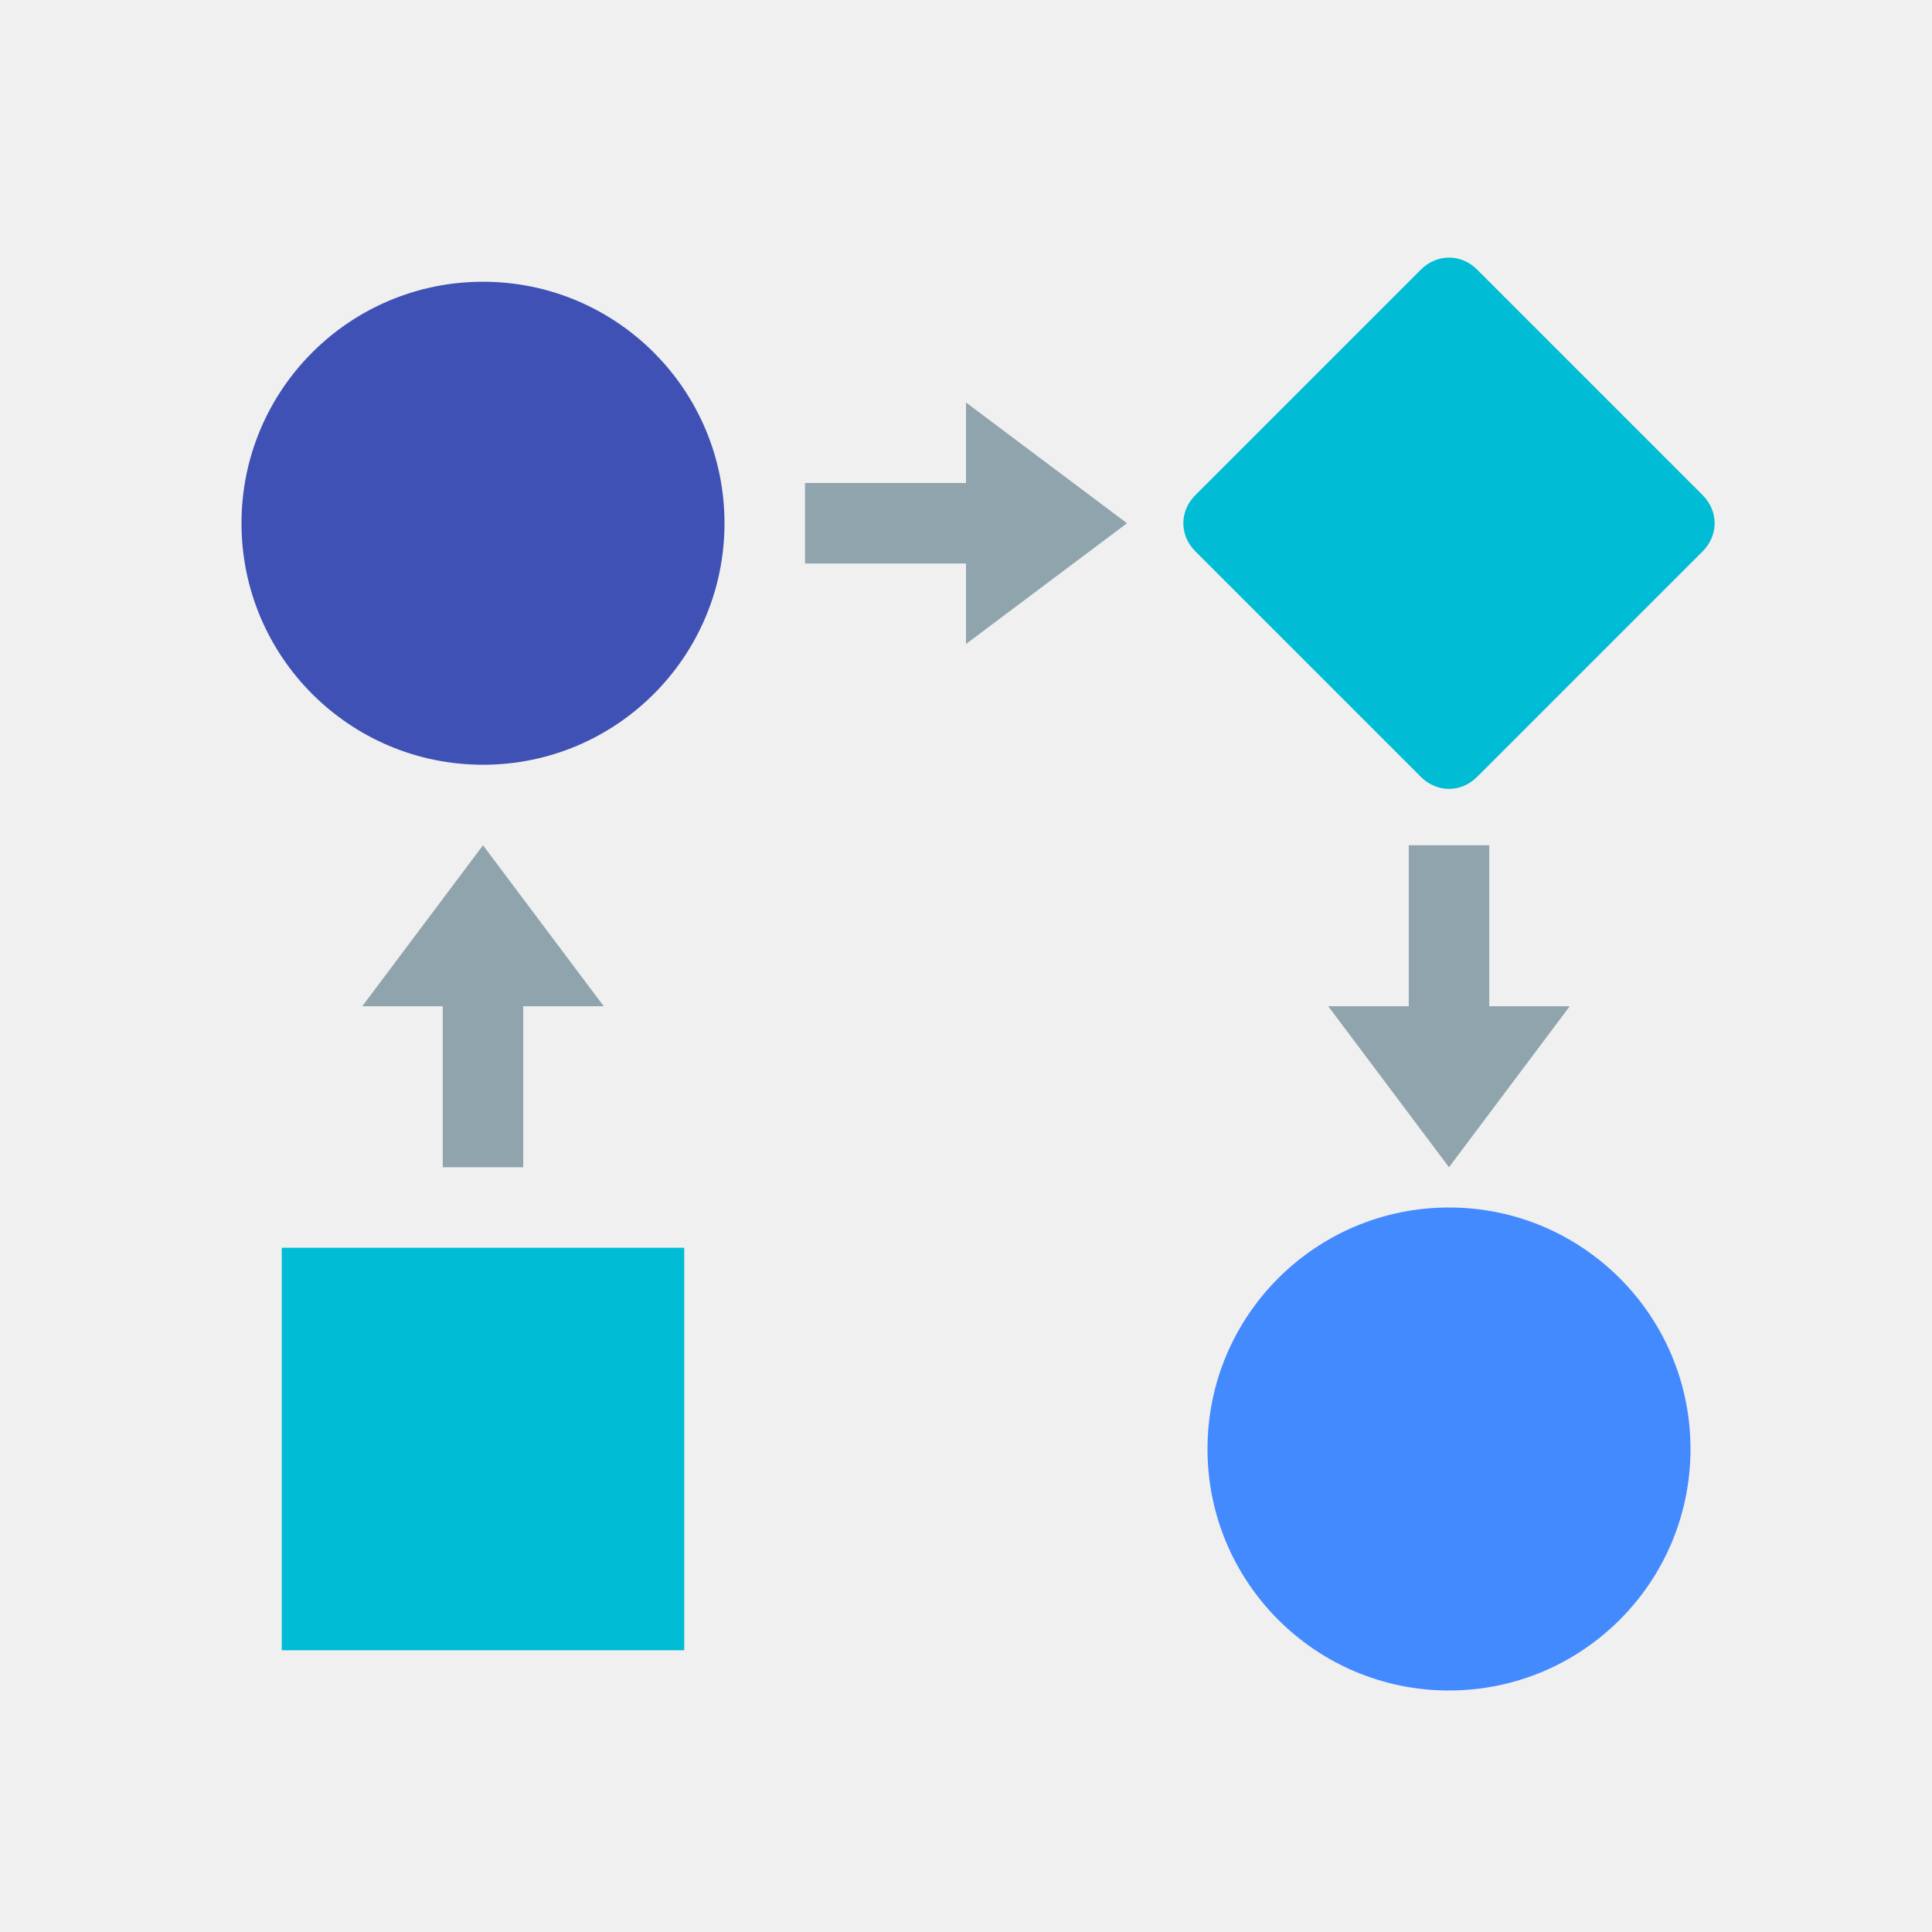
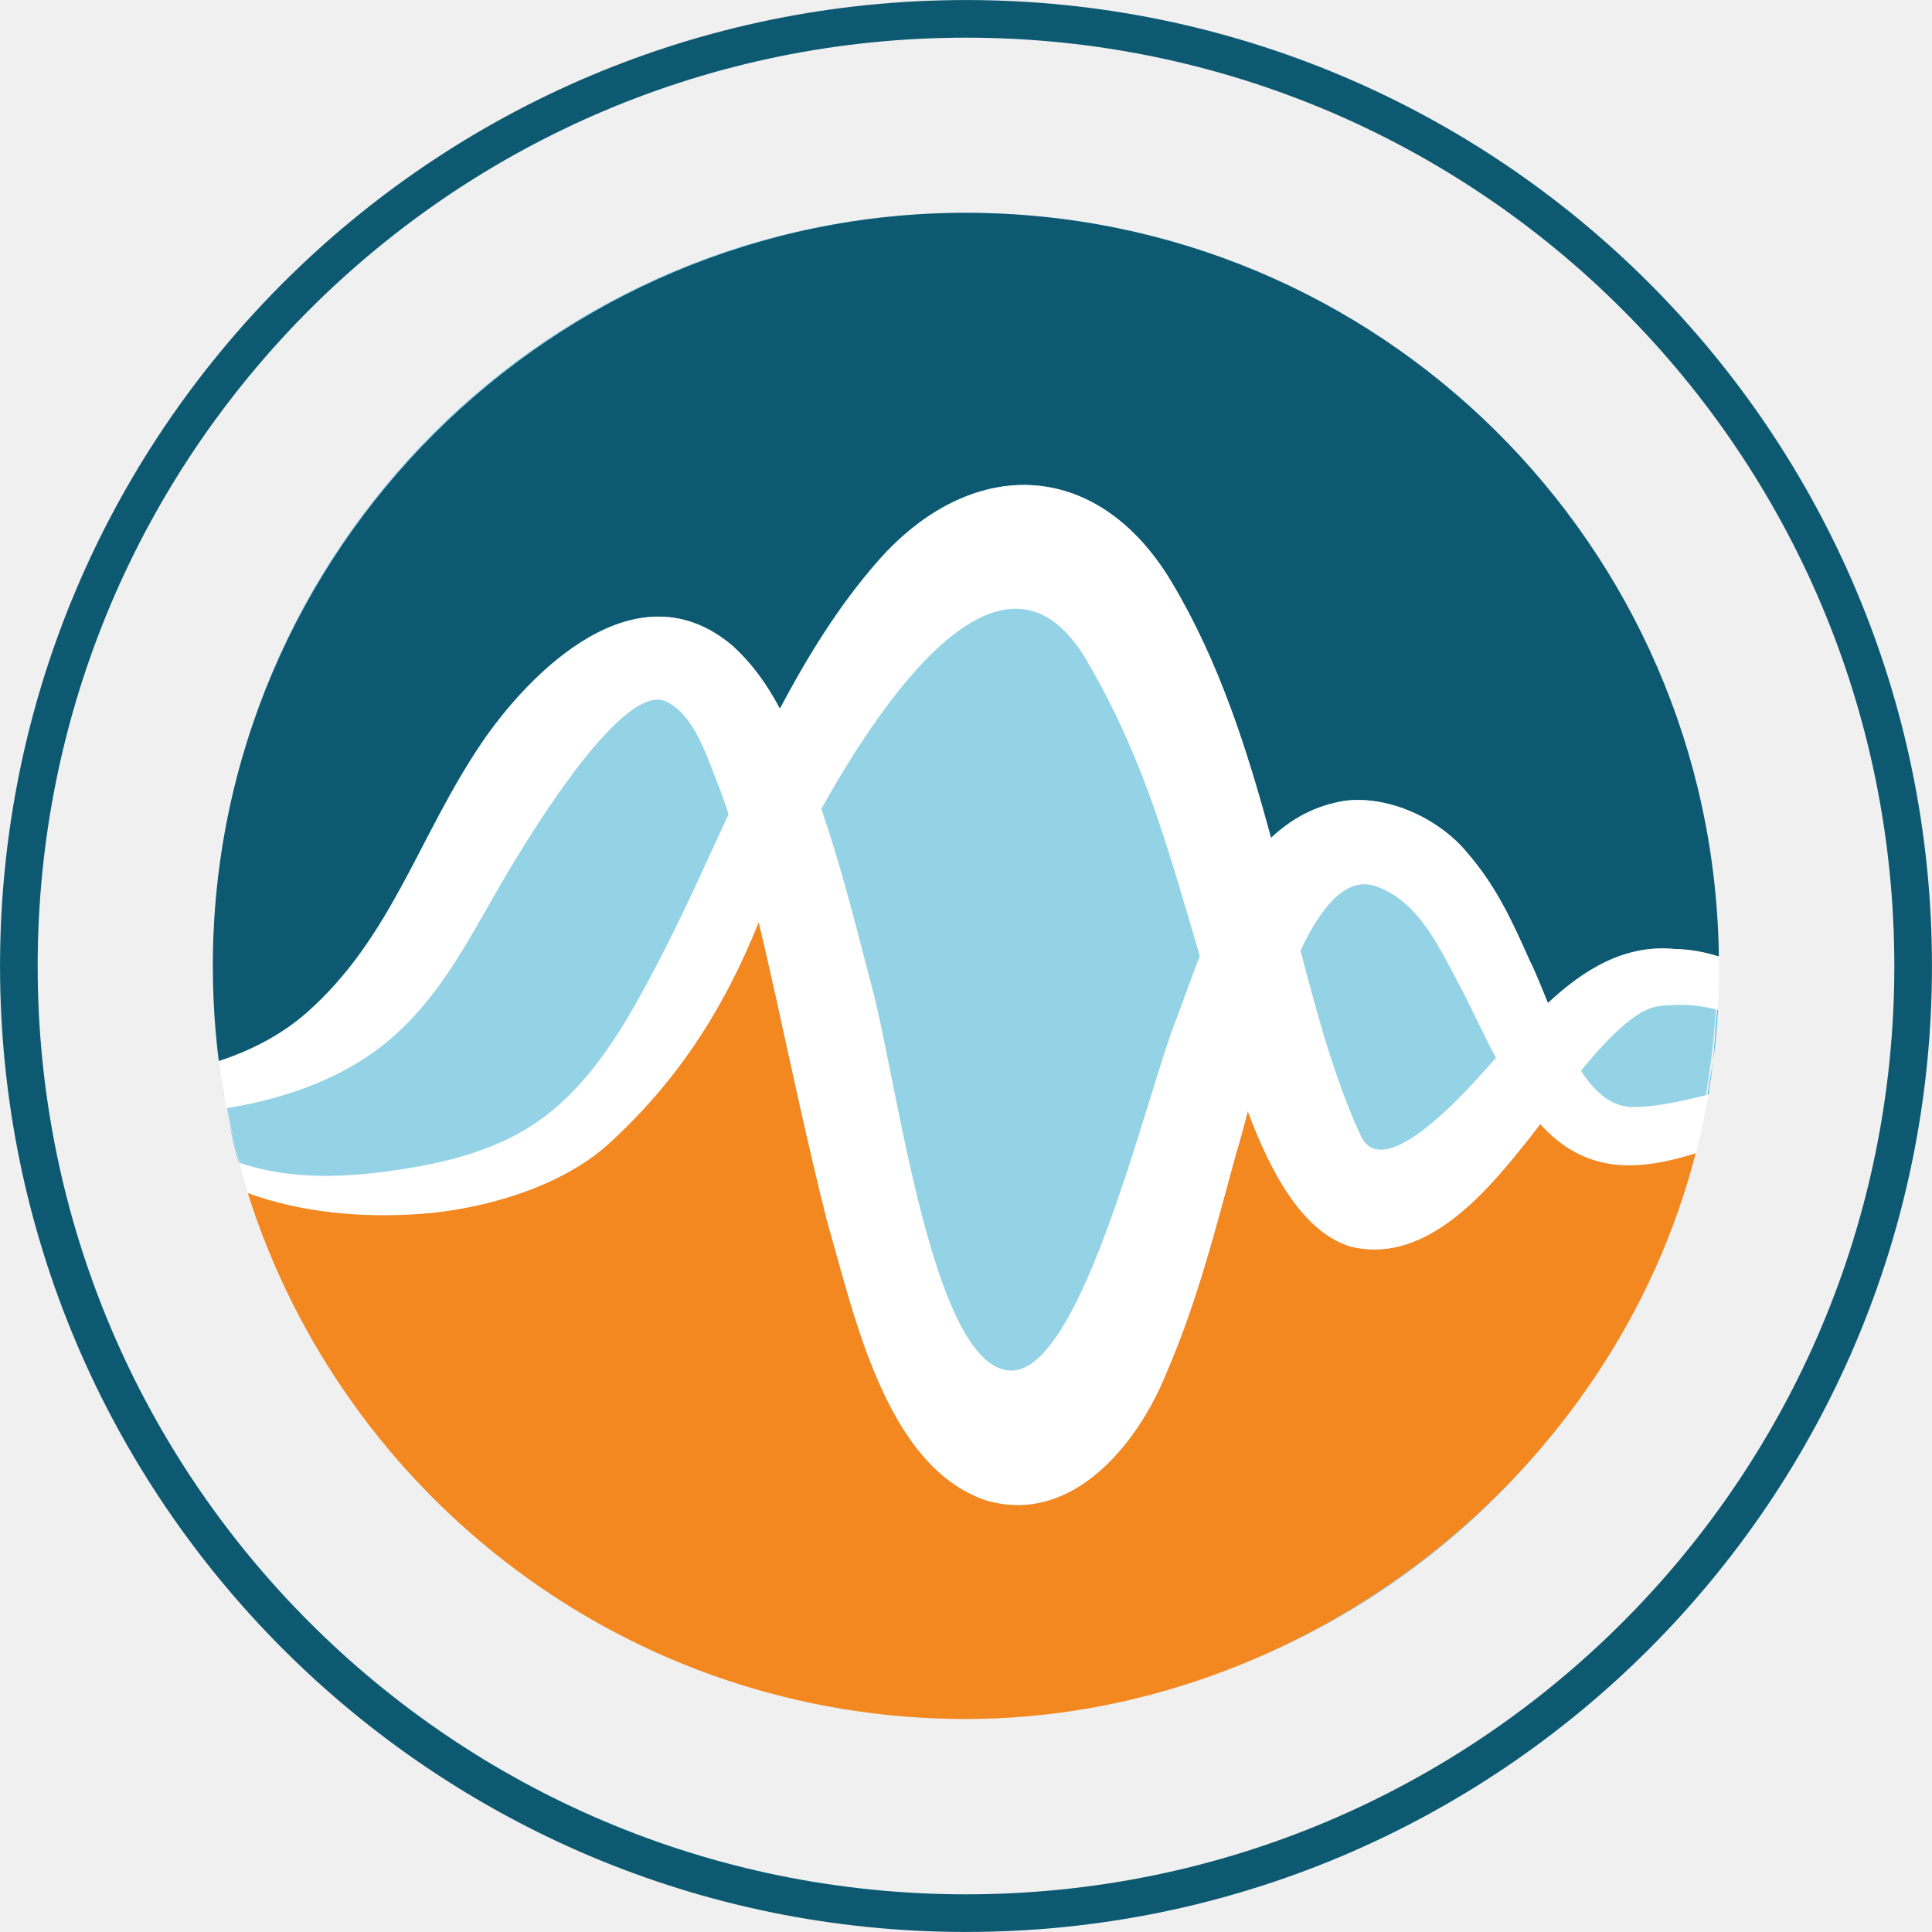
- <svg xmlns="http://www.w3.org/2000/svg" version="1" viewBox="0 0 48 48" enable-background="new 0 0 48 48">
-   <rect x="7" y="31" fill="#00BCD4" width="10" height="10" />
-   <path fill="#00BCD4" d="M35.3,19.3l-5.6-5.6c-0.4-0.4-0.4-1,0-1.4l5.6-5.6c0.4-0.4,1-0.4,1.4,0l5.6,5.6c0.4,0.4,0.4,1,0,1.4 l-5.6,5.6C36.3,19.7,35.7,19.7,35.3,19.3z" />
-   <circle fill="#3F51B5" cx="12" cy="13" r="6" />
-   <circle fill="#448AFF" cx="36" cy="36" r="6" />
-   <g fill="#90A4AE">
-     <rect x="11" y="24" width="2" height="5" />
-     <polygon points="12,21 9,25 15,25" />
-   </g>
-   <g fill="#90A4AE">
-     <rect x="20" y="12" width="5" height="2" />
-     <polygon points="28,13 24,10 24,16" />
-   </g>
-   <g fill="#90A4AE">
-     <rect x="35" y="21" width="2" height="5" />
-     <polygon points="36,29 39,25 33,25" />
-   </g>
+ <svg xmlns="http://www.w3.org/2000/svg" id="Layer_1" viewBox="0 0 235.66 235.66">
+   <defs>
+     <style>.cls-1{fill:none;stroke:#0d5971;stroke-miterlimit:10;stroke-width:4.59px;}.cls-2{fill:#94d2e5;}.cls-2,.cls-3,.cls-4,.cls-5,.cls-6{stroke-width:0px;}.cls-3{fill:#0d5971;}.cls-4{fill:#15aae2;}.cls-5{fill:#f38821;}.cls-6{fill:#fff;}</style>
+   </defs>
+   <circle class="cls-1" cx="117.83" cy="117.83" r="115.53" />
+   <circle class="cls-2" cx="117.73" cy="117.66" r="91.71" />
+   <path class="cls-4" d="M208.36,133.49c-.2,1.17-.42,2.32-.67,3.47.24-1.15.47-2.31.67-3.47Z" />
+   <path class="cls-4" d="M208.28,133.51s.05-.01.08-.02c.23-1.33.43-2.67.6-4.03l-.69,4.05Z" />
+   <path class="cls-4" d="M209.65,120.72h0c.03-.96.05-1.91.05-2.88,0,.96-.02,1.92-.05,2.88Z" />
+   <path class="cls-3" d="M27.37,133.87c-.26-1.47-.5-2.95-.69-4.44,4.03-1.33,7.7-3.24,10.75-5.93,10.31-9.1,13.62-21.49,21.23-32.76,5.92-8.76,18.98-21.96,30.73-11.92,2.54,2.35,4.28,4.91,5.72,7.64,3.36-6.33,7.11-12.47,11.91-17.96,11.26-12.86,26.72-12.86,35.91,2.57,5.77,9.68,9.17,20.33,12.08,31.14,2.47-2.33,5.45-4,9.14-4.55,5.5-.61,11.52,2.36,14.81,6.37,3.71,4.29,5.68,8.83,7.59,13.11.71,1.41,1.44,3.25,2.24,5.21,4.39-4.09,9.39-7.19,15.5-6.59,1.89.04,3.67.38,5.37.92-.62-50.21-41.5-90.72-91.86-90.72S25.96,67.09,25.96,117.83c0,5.47.48,10.84,1.4,16.05h.01Z" />
+   <path class="cls-5" d="M206.85,140.62c-8.19,2.65-14,1.96-18.99-3.53-.83,1.09-1.67,2.17-2.52,3.2-4.6,5.71-11.95,14.04-20.78,11.69-5.69-1.86-9.53-8.86-12.37-16.46-.57,2.15-1.04,3.93-1.4,5.04-2.5,9.13-4.73,18.11-8.59,27.02-3.39,8.35-11.35,18.49-21.92,15.41-12.34-4.13-16.17-23-19.39-33.98-2.28-9.06-4.21-18.04-6.15-26.92-.72-3.22-1.44-6.45-2.21-9.64-4.43,11.03-10.18,19.64-18.38,27.11-5.94,5.37-15.56,7.99-23.06,8.49-6.99.47-14.21-.14-20.88-2.55,11.75,37.21,46.53,64.18,87.62,64.18s79.06-29.51,89.09-69.37c-.02.1-.05.19-.07.29Z" />
+   <path class="cls-4" d="M207.28,138.83c.11-.46.21-.92.31-1.39-.1.46-.2.93-.31,1.39Z" />
+   <path class="cls-4" d="M27.89,136.64c.63,3.01,1.4,5.97,2.32,8.87-.31-1-.61-2-.89-3.01h0s-.03-.12-.03-.12c-.05-.2-.11-.39-.16-.59,0,0,.02,0,.02,0l-1.26-5.16Z" />
+   <path class="cls-4" d="M209.46,123.16l-.49,6.28c.36-2.86.59-5.76.68-8.69v.02c-.03.8-.06,1.6-.11,2.4-.03,0-.05-.01-.08-.02Z" />
+   <path class="cls-6" d="M198.52,134.98c-2.27-.24-4.12-1.99-5.68-4.36,1.82-2.24,3.72-4.35,5.83-6.08,1.96-1.5,3.1-1.93,5.44-1.94,1.84-.12,3.65.13,5.43.58.1-1.77.16-3.55.16-5.35,0-.39,0-.77-.01-1.15-1.7-.54-3.48-.89-5.37-.92-6.11-.61-11.11,2.5-15.5,6.59-.8-1.96-1.53-3.8-2.24-5.21-1.92-4.28-3.88-8.82-7.59-13.11-3.29-4.01-9.31-6.98-14.81-6.37-3.69.55-6.67,2.23-9.14,4.55-2.92-10.81-6.31-21.46-12.08-31.14-9.19-15.42-24.66-15.43-35.91-2.57-4.81,5.49-8.55,11.63-11.91,17.96-1.44-2.72-3.18-5.29-5.72-7.64-11.75-10.04-24.81,3.16-30.73,11.92-7.61,11.27-10.92,23.66-21.23,32.76-3.05,2.69-6.72,4.61-10.75,5.93.24,1.93.55,3.84.91,5.74,5.56-.88,10.95-2.57,15.6-5.3,8.8-5.16,12.94-13.47,17.59-21.54,4.55-7.89,15.39-25.17,20.45-22.76,3.56,1.7,5.02,6.95,6.58,10.78.36.97.7,1.96,1.03,2.96-2.79,6.04-5.49,12.1-8.53,17.95-3.9,7.46-8.2,15.22-15.28,19.9-4.09,2.71-9.1,4.25-14.12,5.14-6.89,1.22-14.15,1.84-20.86-.19-.31-.1-.63-.2-.94-.3.34,1.25.7,2.49,1.09,3.72,6.67,2.41,13.89,3.02,20.88,2.55,7.49-.51,17.11-3.13,23.06-8.49,8.2-7.47,13.95-16.08,18.38-27.11.77,3.19,1.49,6.41,2.21,9.64,1.95,8.88,3.88,17.86,6.15,26.92,3.22,10.98,7.05,29.85,19.39,33.98,10.58,3.07,18.54-7.06,21.92-15.41,3.86-8.91,6.1-17.89,8.59-27.02.36-1.12.83-2.89,1.4-5.04,2.84,7.61,6.68,14.61,12.37,16.46,8.83,2.35,16.18-5.98,20.78-11.69.86-1.04,1.69-2.12,2.52-3.2,4.99,5.48,10.8,6.17,18.99,3.53.6-2.34,1.1-4.72,1.51-7.12-3.48.82-6.76,1.61-9.84,1.49ZM143.58,124.06c-3.71,9.16-11.53,43.34-20.3,43.12-9.78-.25-13.99-36.81-17.19-47.77-1.77-6.88-3.53-13.79-5.9-20.74,7.02-12.62,22.52-36.27,32.8-17.34,6.63,11.54,9.49,22.18,13.36,35.29-1.02,2.59-1.92,5.15-2.76,7.44ZM177.97,133.93c-9.69,9.69-11.5,5.68-12.11,4.33-3.22-7.06-5.21-14.68-7.23-22.31,2.6-5.52,5.77-9.29,9.48-7.74,5.12,1.97,7.5,7.47,10.31,12.72,1.33,2.6,2.57,5.33,4.05,8.1-1.55,1.75-3.04,3.43-4.51,4.9Z" />
</svg>
